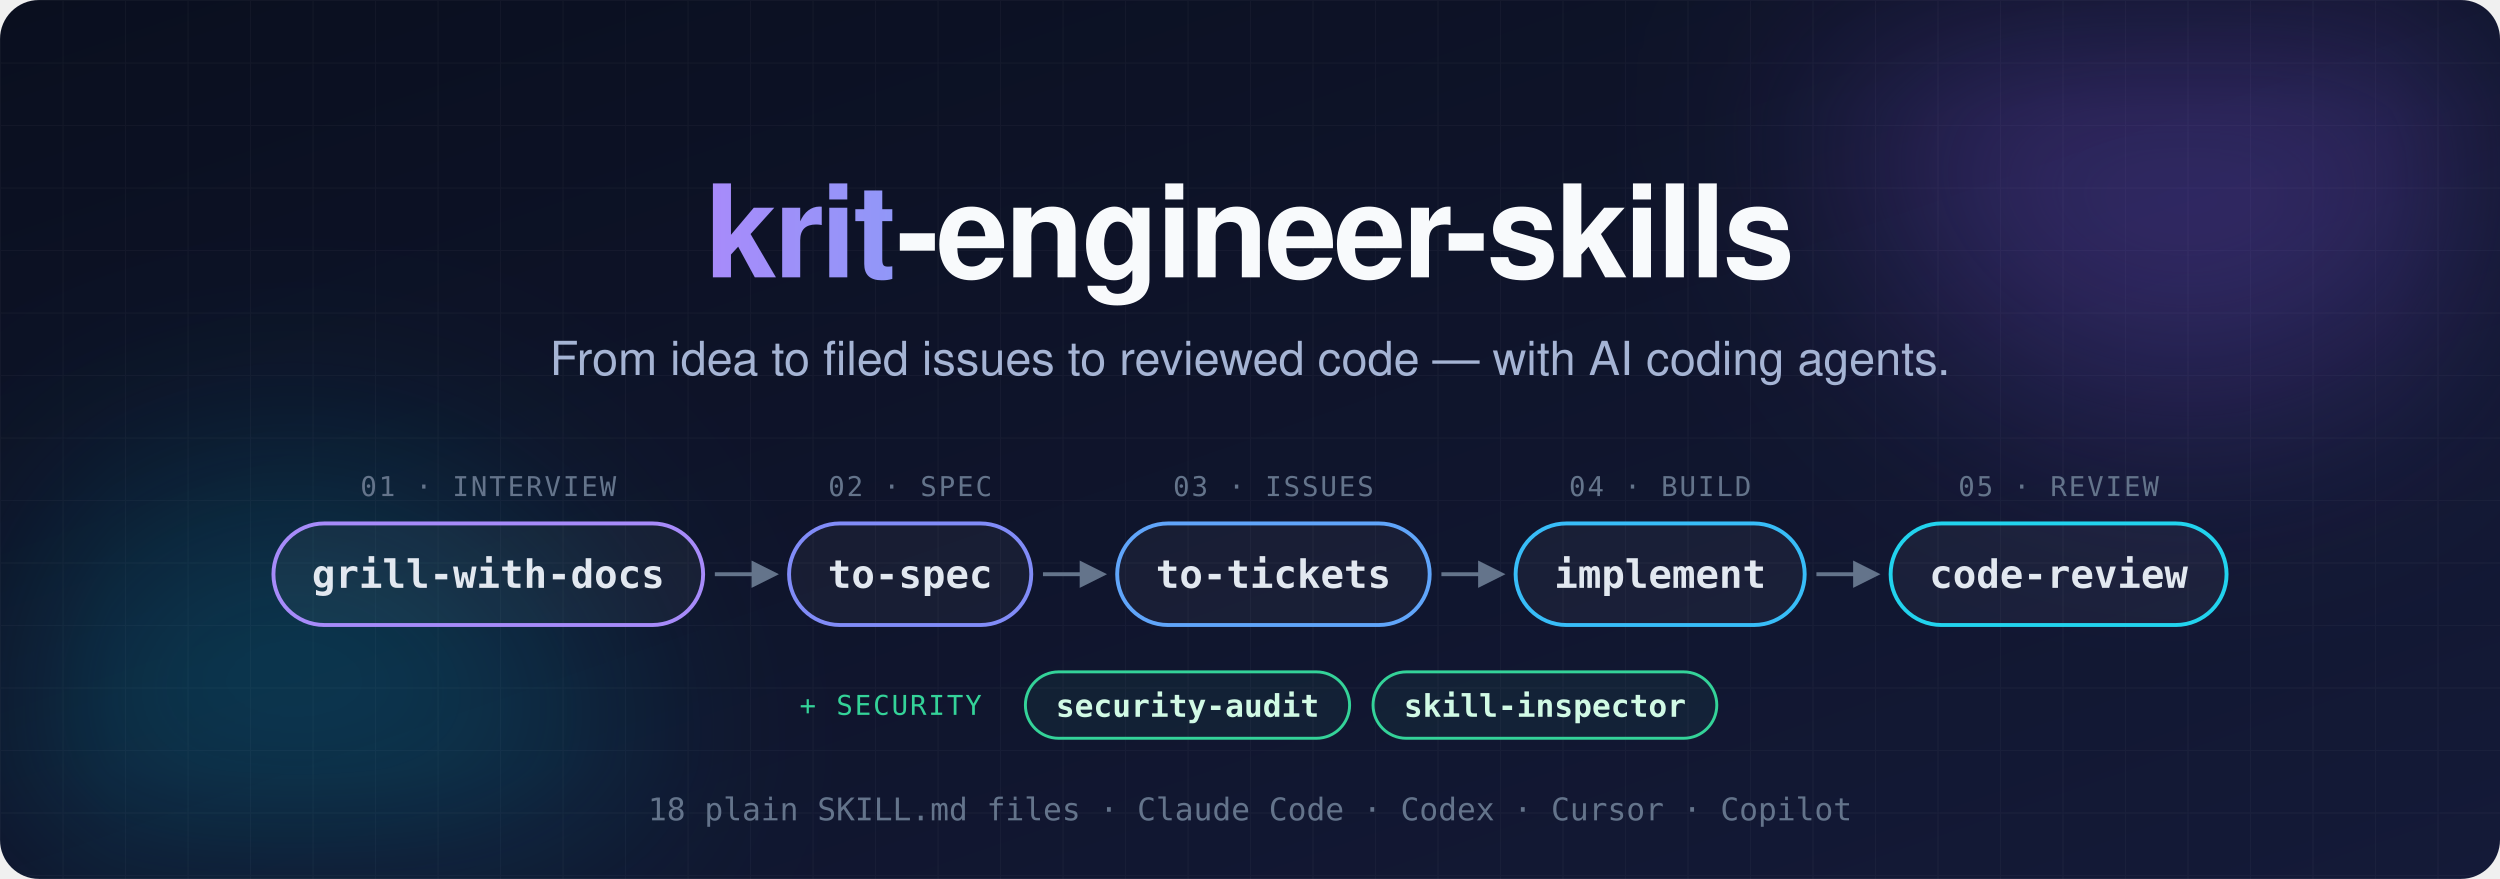
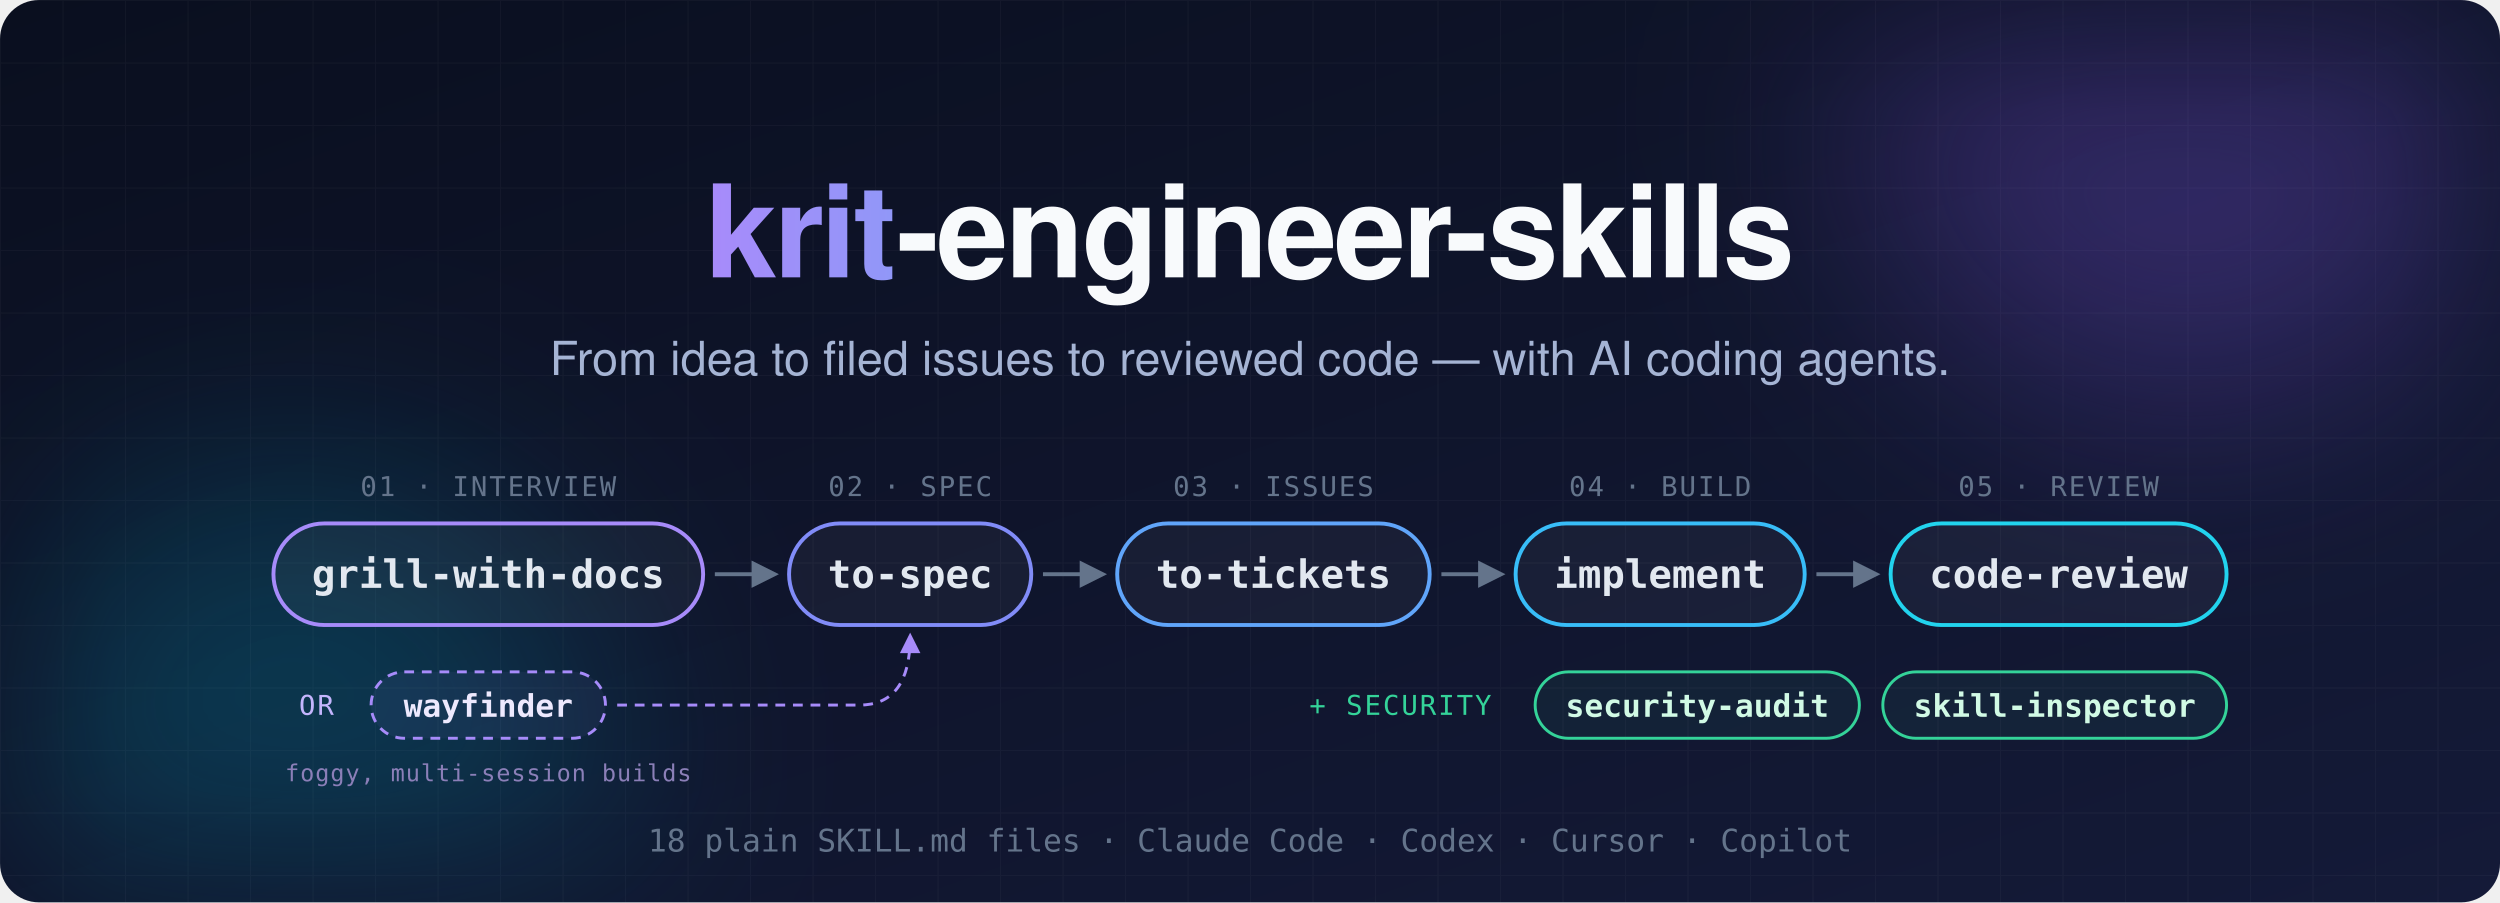
- <svg xmlns="http://www.w3.org/2000/svg" width="1280" height="450" viewBox="0 0 1280 450" role="img" aria-labelledby="title desc">
+ <svg xmlns="http://www.w3.org/2000/svg" width="1280" height="462" viewBox="0 0 1280 462" role="img" aria-labelledby="title desc">
  <defs>
    <linearGradient id="bg" x1="0" y1="0" x2="1" y2="1">
      <stop offset="0" stop-color="#0a0f1f" />
      <stop offset="1" stop-color="#141a38" />
    </linearGradient>
    <linearGradient id="accent" x1="0" y1="0" x2="1" y2="0">
      <stop offset="0" stop-color="#a78bfa" />
      <stop offset="1" stop-color="#22d3ee" />
    </linearGradient>
    <pattern id="grid" width="32" height="32" patternUnits="userSpaceOnUse">
      <path d="M32 0H0V32" fill="none" stroke="#ffffff" stroke-opacity="0.035" stroke-width="1" />
    </pattern>
    <filter id="blur" x="-50%" y="-50%" width="200%" height="200%">
      <feGaussianBlur stdDeviation="60" />
    </filter>
    <marker id="arrow" viewBox="0 0 10 10" refX="8" refY="5" markerWidth="7" markerHeight="7" orient="auto">
      <path d="M0 0L10 5L0 10z" fill="#64748b" />
    </marker>
+     <marker id="arrowViolet" viewBox="0 0 10 10" refX="8" refY="5" markerWidth="7" markerHeight="7" orient="auto">
+       <path d="M0 0L10 5L0 10z" fill="#a78bfa" />
+     </marker>
  </defs>
  <clipPath id="card">
-     <rect width="1280" height="450" rx="20" />
+     <rect width="1280" height="462" rx="20" />
  </clipPath>
  <g clip-path="url(#card)">
-     <rect width="1280" height="450" fill="url(#bg)" />
-     <rect width="1280" height="450" fill="url(#grid)" />
+     <rect width="1280" height="462" fill="url(#bg)" />
+     <rect width="1280" height="462" fill="url(#grid)" />
    <circle cx="1120" cy="40" r="170" fill="#8b5cf6" opacity="0.28" filter="url(#blur)" />
    <circle cx="150" cy="400" r="160" fill="#06b6d4" opacity="0.22" filter="url(#blur)" />
  </g>
  <g font-family="-apple-system, BlinkMacSystemFont, 'Segoe UI', Helvetica, Arial, sans-serif" text-anchor="middle">
    <text x="640" y="142" font-size="66" font-weight="800" letter-spacing="-1.5" fill="#f8fafc">
      <tspan fill="url(#accent)">krit</tspan>-engineer-skills</text>
    <text x="640" y="192" font-size="24" fill="#a5b4d4">From idea to filed issues to reviewed code — with AI coding agents.</text>
  </g>
  <g font-family="ui-monospace, SFMono-Regular, Menlo, Consolas, monospace" text-anchor="middle">
    <g font-size="14" fill="#64748b" letter-spacing="1">
      <text x="250" y="254">01 · INTERVIEW</text>
      <text x="466" y="254">02 · SPEC</text>
      <text x="652" y="254">03 · ISSUES</text>
      <text x="850" y="254">04 · BUILD</text>
      <text x="1054" y="254">05 · REVIEW</text>
    </g>
    <g fill="#ffffff" fill-opacity="0.04" stroke-width="2">
      <rect x="140" y="268" width="220" height="52" rx="26" stroke="#a78bfa" />
      <rect x="404" y="268" width="124" height="52" rx="26" stroke="#818cf8" />
      <rect x="572" y="268" width="160" height="52" rx="26" stroke="#60a5fa" />
      <rect x="776" y="268" width="148" height="52" rx="26" stroke="#38bdf8" />
      <rect x="968" y="268" width="172" height="52" rx="26" stroke="#22d3ee" />
    </g>
    <g font-size="20" font-weight="600" fill="#e2e8f0">
      <text x="250" y="301">grill-with-docs</text>
      <text x="466" y="301">to-spec</text>
      <text x="652" y="301">to-tickets</text>
      <text x="850" y="301">implement</text>
      <text x="1054" y="301">code-review</text>
    </g>
    <g stroke="#64748b" stroke-width="2" marker-end="url(#arrow)">
      <line x1="366" y1="294" x2="396" y2="294" />
      <line x1="534" y1="294" x2="564" y2="294" />
      <line x1="738" y1="294" x2="768" y2="294" />
      <line x1="930" y1="294" x2="960" y2="294" />
    </g>
-     <text x="456" y="366" font-size="14" fill="#34d399" letter-spacing="1">+ SECURITY</text>
+     <text x="162" y="366" font-size="14" fill="#c4b5fd" letter-spacing="1">OR</text>
+     <rect x="190" y="344" width="120" height="34" rx="17" fill="#a78bfa" fill-opacity="0.06" stroke="#a78bfa" stroke-width="1.5" stroke-dasharray="5 4" />
+     <text x="250" y="367" font-size="16" font-weight="600" fill="#ede9fe">wayfinder</text>
+     <path d="M316 361 H440 Q466 361 466 326" fill="none" stroke="#a78bfa" stroke-width="1.5" stroke-dasharray="5 4" marker-end="url(#arrowViolet)" />
+     <text x="250" y="400" font-size="12" fill="#8b7fb8" letter-spacing="0.5">foggy, multi-session builds</text>
+     <text x="717" y="366" font-size="14" fill="#34d399" letter-spacing="1">+ SECURITY</text>
    <g fill="#34d399" fill-opacity="0.06" stroke="#34d399" stroke-width="1.5">
-       <rect x="525" y="344" width="166" height="34" rx="17" />
-       <rect x="703" y="344" width="176" height="34" rx="17" />
+       <rect x="786" y="344" width="166" height="34" rx="17" />
+       <rect x="964" y="344" width="176" height="34" rx="17" />
    </g>
    <g font-size="16" font-weight="600" fill="#d1fae5">
-       <text x="608" y="367">security-audit</text>
-       <text x="791" y="367">skill-inspector</text>
+       <text x="869" y="367">security-audit</text>
+       <text x="1052" y="367">skill-inspector</text>
    </g>
-     <text x="640" y="420" font-size="16" fill="#64748b">18 plain SKILL.md files  ·  Claude Code  ·  Codex  ·  Cursor  ·  Copilot</text>
+     <text x="640" y="436" font-size="16" fill="#64748b">18 plain SKILL.md files  ·  Claude Code  ·  Codex  ·  Cursor  ·  Copilot</text>
  </g>
</svg>
